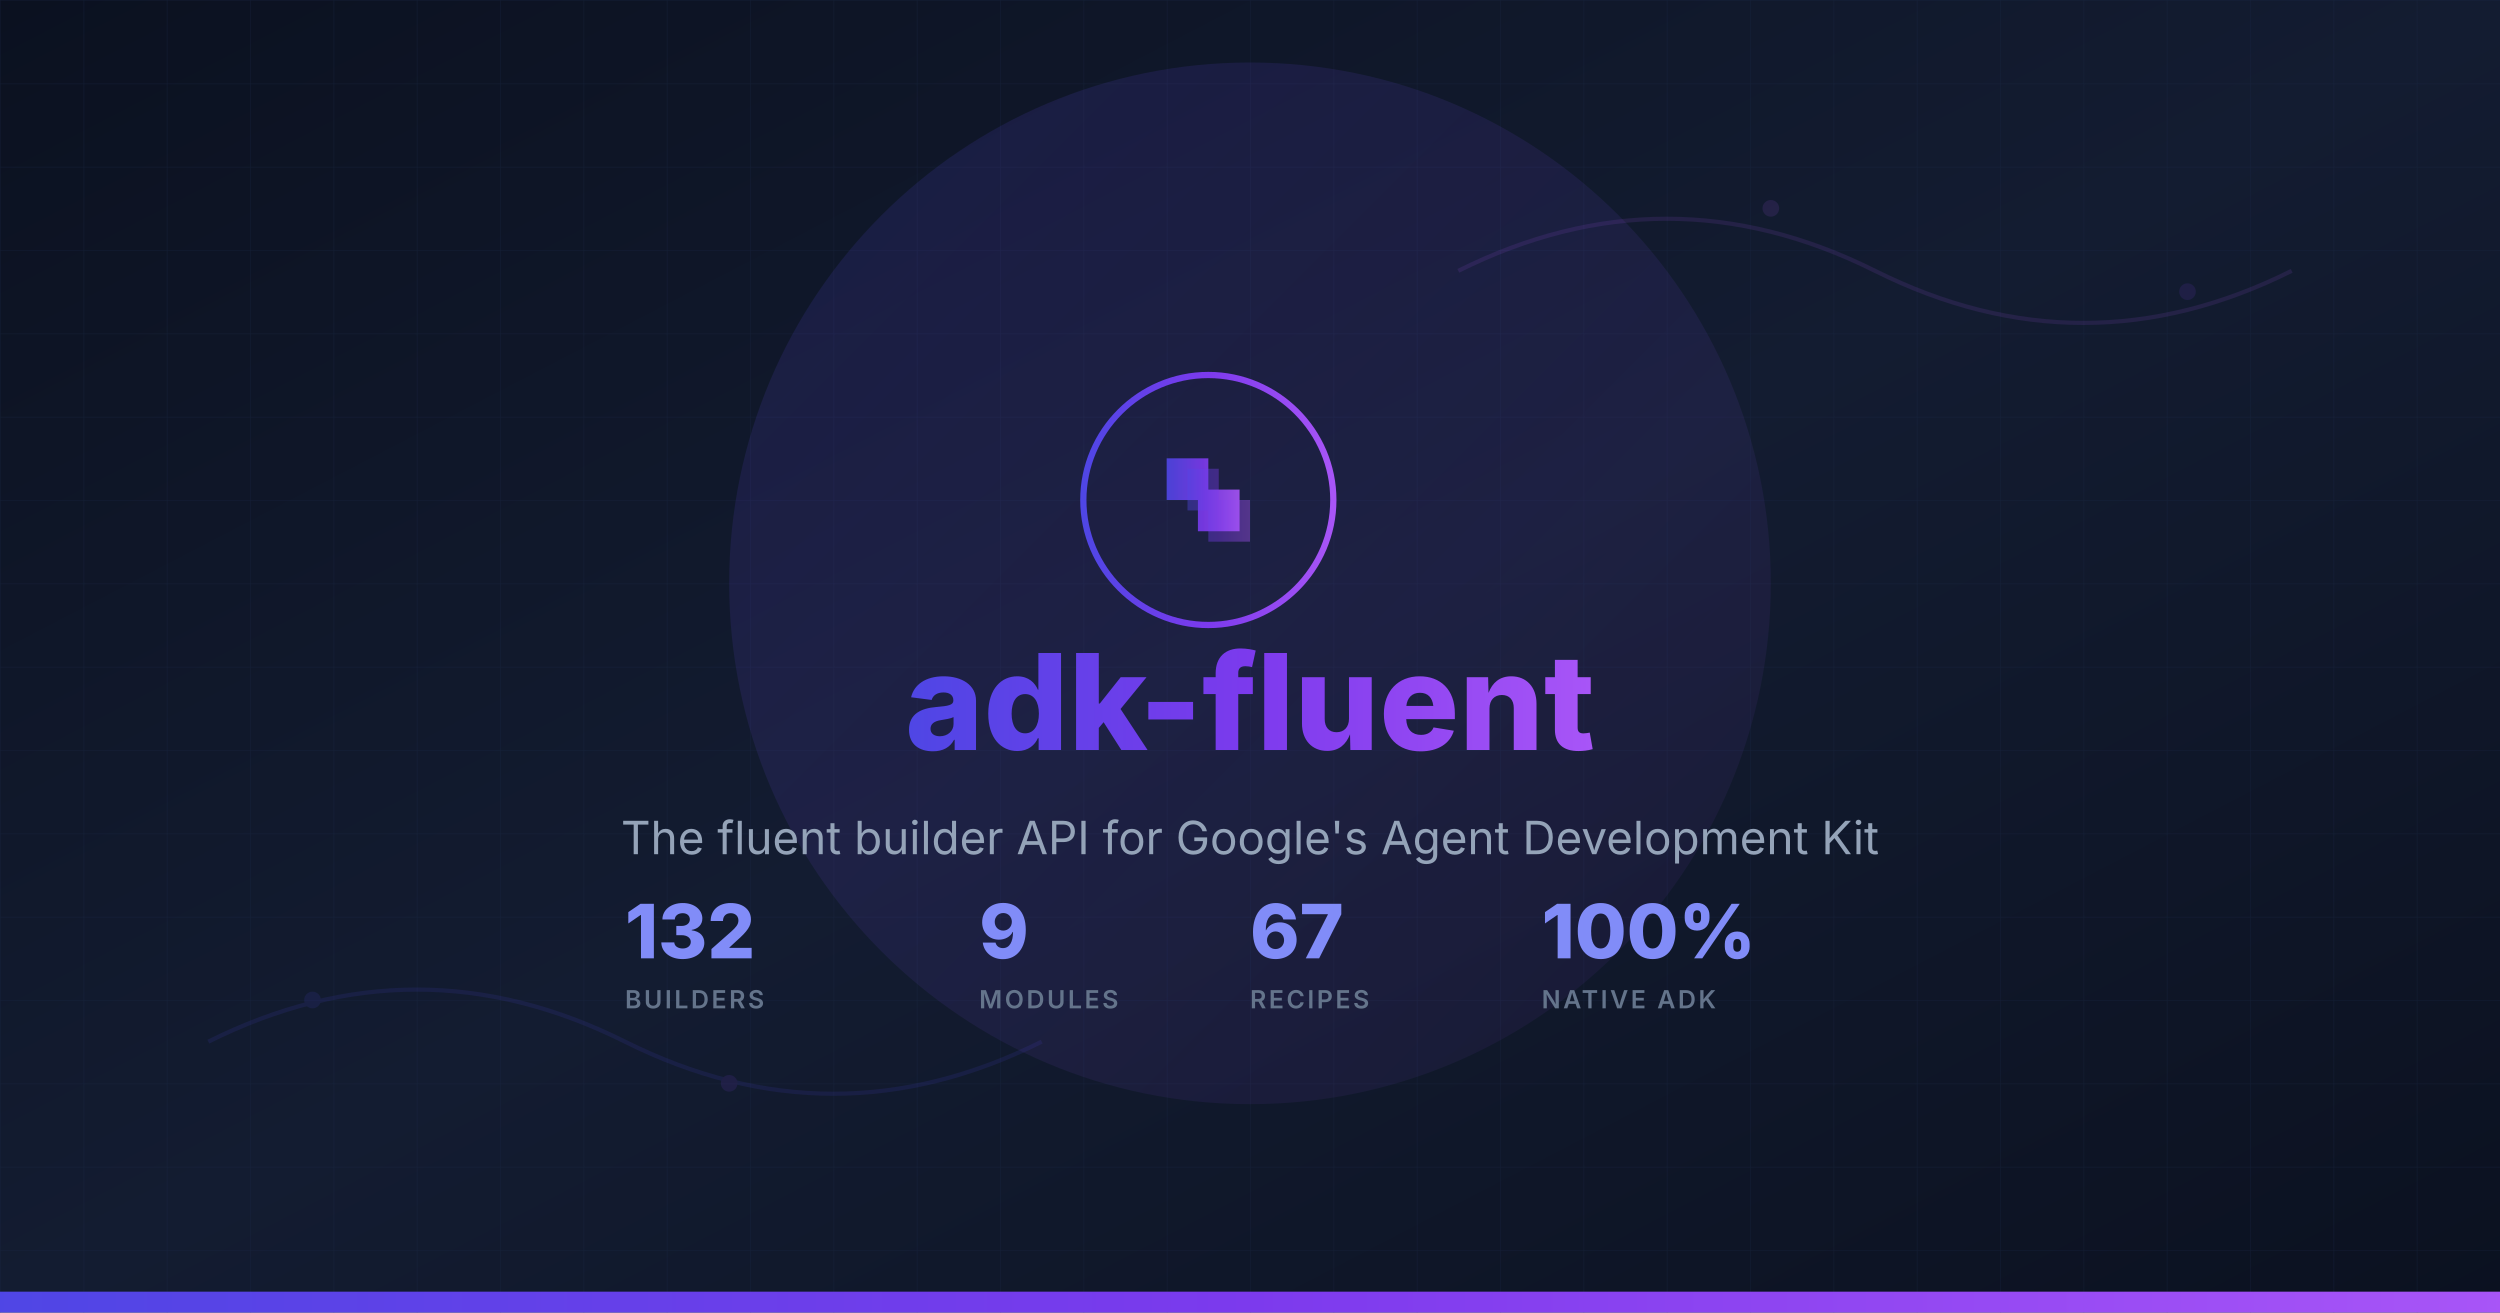
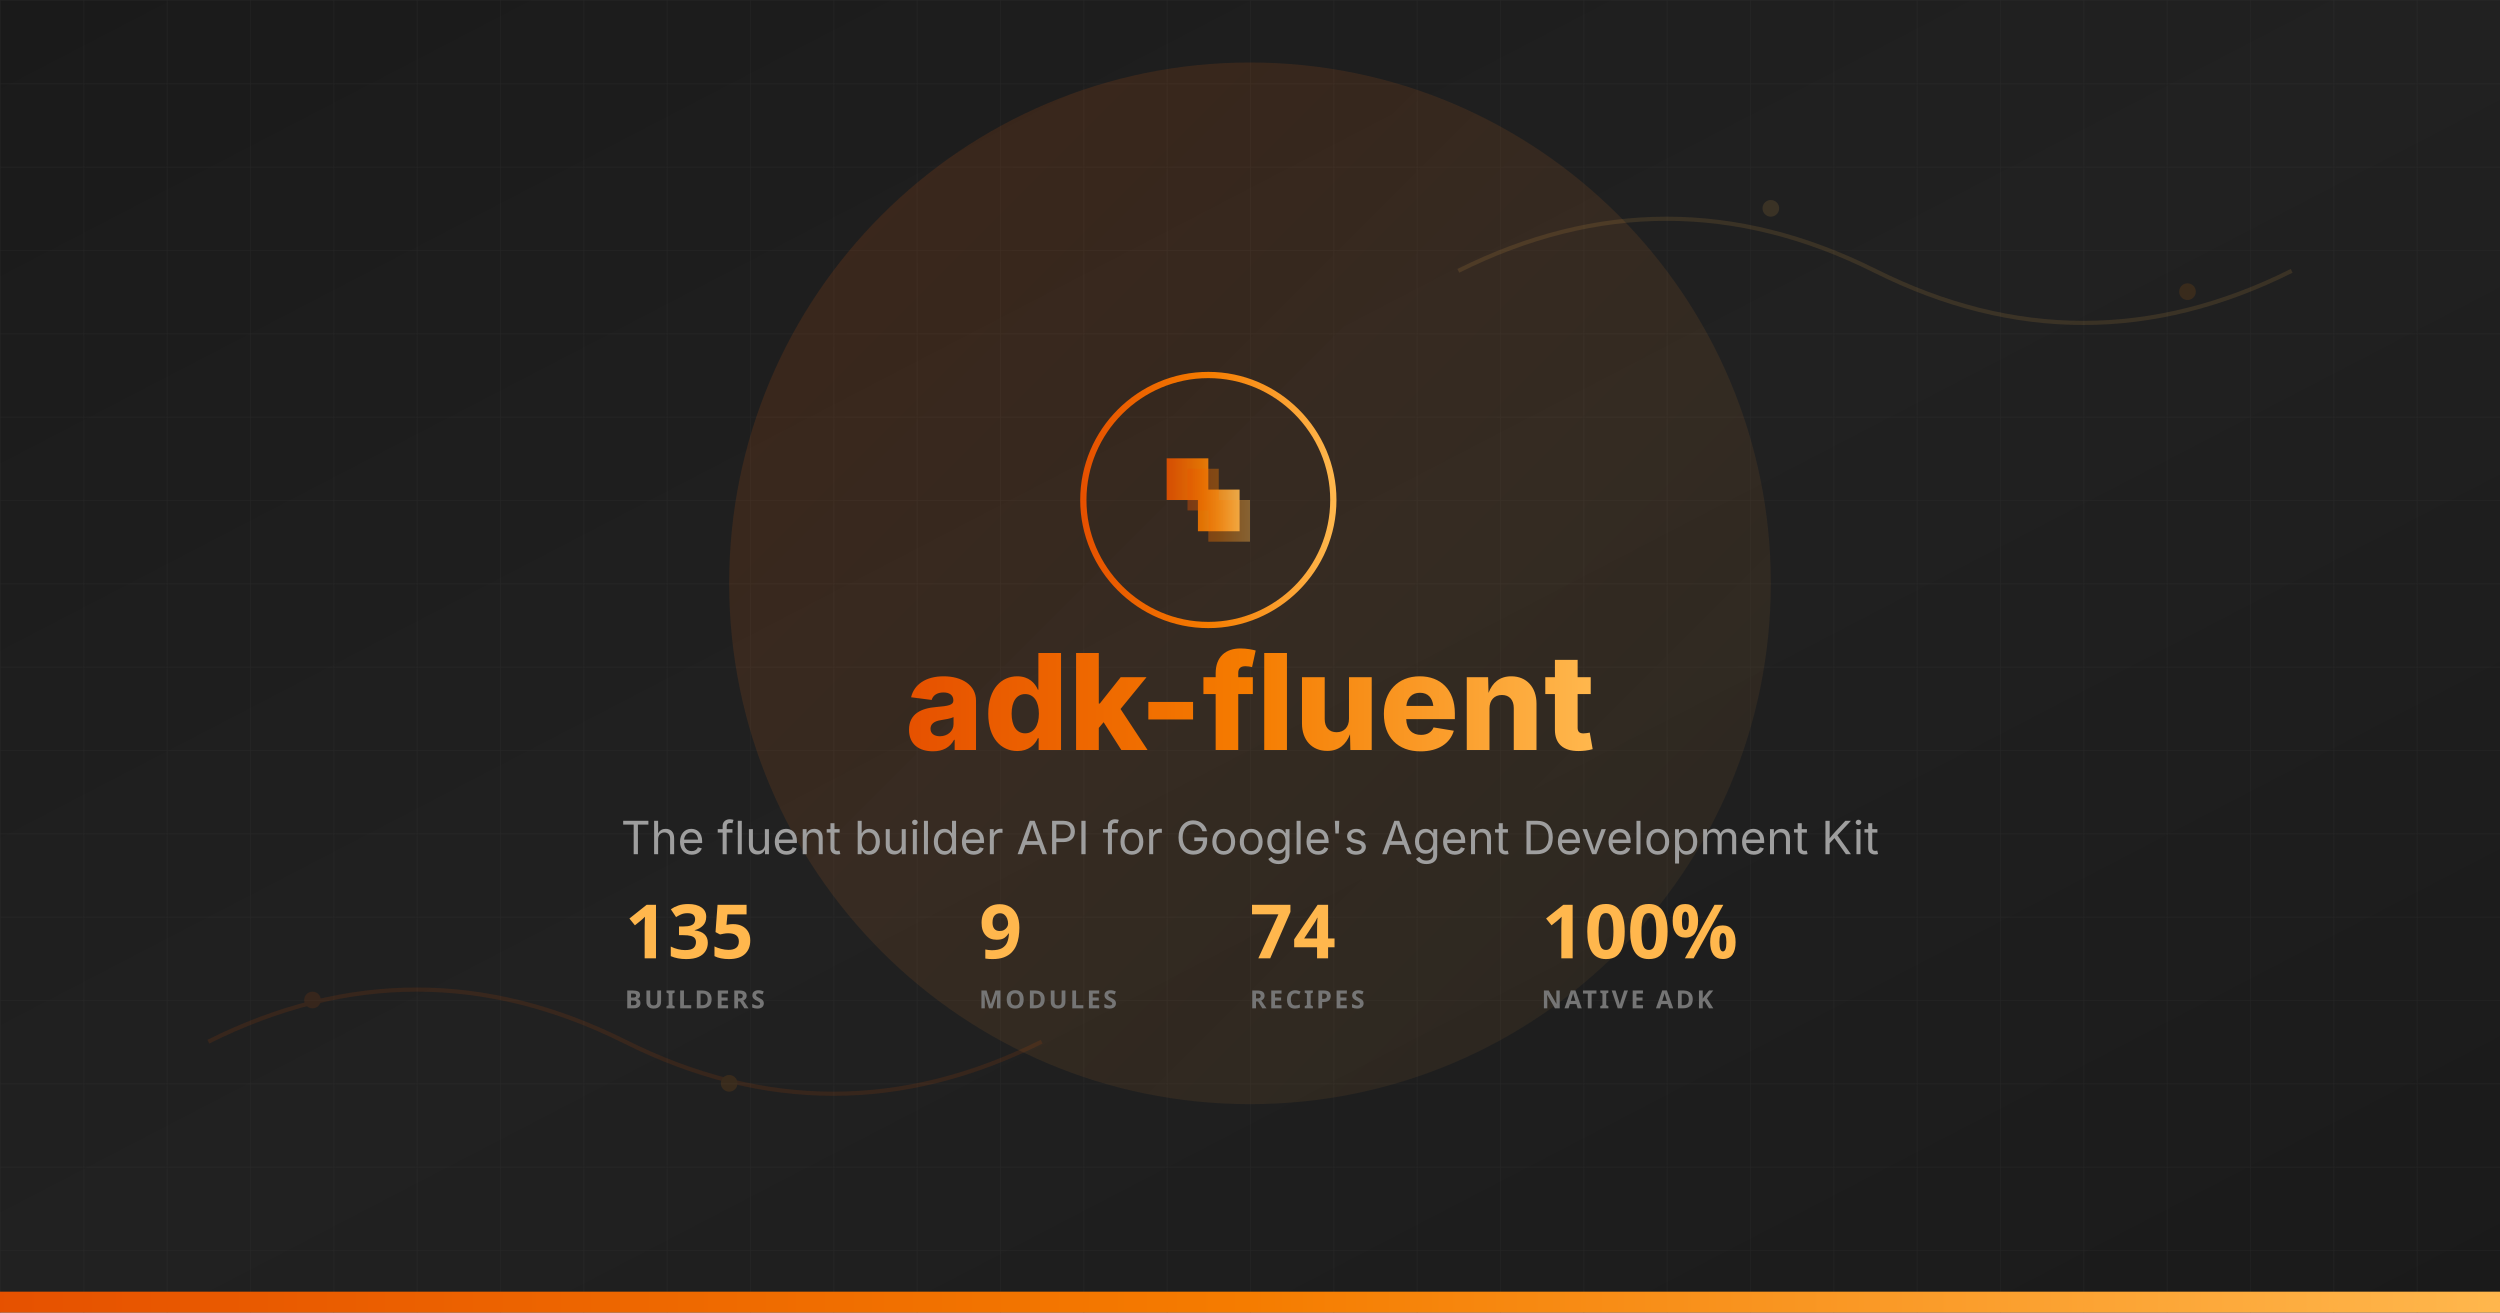
<svg xmlns="http://www.w3.org/2000/svg" width="1200" height="630" viewBox="0 0 1200 630">
  <defs>
    <linearGradient id="bg" x1="0%" y1="0%" x2="100%" y2="100%">
-       <stop offset="0%" stop-color="#0b1120" />
-       <stop offset="50%" stop-color="#131c31" />
-       <stop offset="100%" stop-color="#0b1120" />
+       <stop offset="0%" stop-color="#1A1A1A" />
+       <stop offset="50%" stop-color="#212121" />
+       <stop offset="100%" stop-color="#1A1A1A" />
    </linearGradient>
    <linearGradient id="brand" x1="0%" y1="0%" x2="100%" y2="0%">
-       <stop offset="0%" stop-color="#4f46e5" />
-       <stop offset="50%" stop-color="#7c3aed" />
-       <stop offset="100%" stop-color="#a855f7" />
+       <stop offset="0%" stop-color="#E65100" />
+       <stop offset="50%" stop-color="#F57C00" />
+       <stop offset="100%" stop-color="#FFB74D" />
    </linearGradient>
    <linearGradient id="glow" x1="0%" y1="0%" x2="100%" y2="100%">
-       <stop offset="0%" stop-color="#4f46e5" stop-opacity="0.15" />
-       <stop offset="100%" stop-color="#a855f7" stop-opacity="0.05" />
+       <stop offset="0%" stop-color="#E65100" stop-opacity="0.15" />
+       <stop offset="100%" stop-color="#FFB74D" stop-opacity="0.05" />
    </linearGradient>
  </defs>
  <rect width="1200" height="630" fill="url(#bg)" />
  <pattern id="grid" width="40" height="40" patternUnits="userSpaceOnUse">
-     <path d="M 40 0 L 0 0 0 40" fill="none" stroke="#1e2d4a" stroke-width="0.5" opacity="0.4" />
+     <path d="M 40 0 L 0 0 0 40" fill="none" stroke="#333333" stroke-width="0.5" opacity="0.4" />
  </pattern>
  <rect width="1200" height="630" fill="url(#grid)" />
  <circle cx="600" cy="280" r="250" fill="url(#glow)" />
  <g opacity="0.12">
-     <path d="M100 500 Q200 450 300 500 Q400 550 500 500" stroke="#4f46e5" stroke-width="2" fill="none" />
-     <path d="M700 130 Q800 80 900 130 Q1000 180 1100 130" stroke="#a855f7" stroke-width="2" fill="none" />
-     <circle cx="150" cy="480" r="4" fill="#4f46e5" />
-     <circle cx="350" cy="520" r="4" fill="#7c3aed" />
-     <circle cx="850" cy="100" r="4" fill="#a855f7" />
-     <circle cx="1050" cy="140" r="4" fill="#7c3aed" />
+     <path d="M100 500 Q200 450 300 500 Q400 550 500 500" stroke="#E65100" stroke-width="2" fill="none" />
+     <path d="M700 130 Q800 80 900 130 Q1000 180 1100 130" stroke="#FFB74D" stroke-width="2" fill="none" />
+     <circle cx="150" cy="480" r="4" fill="#E65100" />
+     <circle cx="350" cy="520" r="4" fill="#F57C00" />
+     <circle cx="850" cy="100" r="4" fill="#FFB74D" />
+     <circle cx="1050" cy="140" r="4" fill="#F57C00" />
  </g>
  <g transform="translate(520, 180)">
    <path d="M60 0 C93 0 120 27 120 60 C120 93 93 120 60 120 C27 120 0 93 0 60 C0 27 27 0 60 0Z" fill="none" stroke="url(#brand)" stroke-width="3" />
    <path d="M40 40 L60 40 L60 55 L75 55 L75 75 L55 75 L55 60 L40 60Z" fill="url(#brand)" opacity="0.9" />
    <path d="M50 45 L65 45 L65 60 L80 60 L80 80 L60 80 L60 65 L50 65Z" fill="url(#brand)" opacity="0.4" />
  </g>
-   <text x="600" y="360" text-anchor="middle" font-family="Inter, -apple-system, system-ui, sans-serif" font-size="64" font-weight="800" fill="url(#brand)">adk-fluent</text>
-   <text x="600" y="410" text-anchor="middle" font-family="Inter, -apple-system, system-ui, sans-serif" font-size="22" fill="#94a3b8" font-weight="400">The fluent builder API for Google's Agent Development Kit</text>
+   <text x="600" y="360" text-anchor="middle" font-family="'IBM Plex Sans', -apple-system, system-ui, sans-serif" font-size="64" font-weight="800" fill="url(#brand)">adk-fluent</text>
+   <text x="600" y="410" text-anchor="middle" font-family="'IBM Plex Sans', -apple-system, system-ui, sans-serif" font-size="22" fill="#9E9E9E" font-weight="400">The fluent builder API for Google's Agent Development Kit</text>
  <g transform="translate(300, 460)">
    <g>
-       <text x="0" y="0" font-family="Inter, sans-serif" font-size="36" font-weight="800" fill="#818cf8">132</text>
-       <text x="0" y="24" font-family="Inter, sans-serif" font-size="12" font-weight="600" fill="#64748b" letter-spacing="0.1em">BUILDERS</text>
+       <text x="0" y="0" font-family="'IBM Plex Sans', sans-serif" font-size="36" font-weight="800" fill="#FFB74D">135</text>
+       <text x="0" y="24" font-family="'IBM Plex Sans', sans-serif" font-size="12" font-weight="600" fill="#757575" letter-spacing="0.1em">BUILDERS</text>
    </g>
    <g transform="translate(170, 0)">
-       <text x="0" y="0" font-family="Inter, sans-serif" font-size="36" font-weight="800" fill="#818cf8">9</text>
-       <text x="0" y="24" font-family="Inter, sans-serif" font-size="12" font-weight="600" fill="#64748b" letter-spacing="0.1em">MODULES</text>
+       <text x="0" y="0" font-family="'IBM Plex Sans', sans-serif" font-size="36" font-weight="800" fill="#FFB74D">9</text>
+       <text x="0" y="24" font-family="'IBM Plex Sans', sans-serif" font-size="12" font-weight="600" fill="#757575" letter-spacing="0.1em">MODULES</text>
    </g>
    <g transform="translate(300, 0)">
-       <text x="0" y="0" font-family="Inter, sans-serif" font-size="36" font-weight="800" fill="#818cf8">67</text>
-       <text x="0" y="24" font-family="Inter, sans-serif" font-size="12" font-weight="600" fill="#64748b" letter-spacing="0.1em">RECIPES</text>
+       <text x="0" y="0" font-family="'IBM Plex Sans', sans-serif" font-size="36" font-weight="800" fill="#FFB74D">74</text>
+       <text x="0" y="24" font-family="'IBM Plex Sans', sans-serif" font-size="12" font-weight="600" fill="#757575" letter-spacing="0.1em">RECIPES</text>
    </g>
    <g transform="translate(440, 0)">
-       <text x="0" y="0" font-family="Inter, sans-serif" font-size="36" font-weight="800" fill="#818cf8">100%</text>
-       <text x="0" y="24" font-family="Inter, sans-serif" font-size="12" font-weight="600" fill="#64748b" letter-spacing="0.1em">NATIVE ADK</text>
+       <text x="0" y="0" font-family="'IBM Plex Sans', sans-serif" font-size="36" font-weight="800" fill="#FFB74D">100%</text>
+       <text x="0" y="24" font-family="'IBM Plex Sans', sans-serif" font-size="12" font-weight="600" fill="#757575" letter-spacing="0.1em">NATIVE ADK</text>
    </g>
  </g>
  <rect x="0" y="620" width="1200" height="10" fill="url(#brand)" />
</svg>
